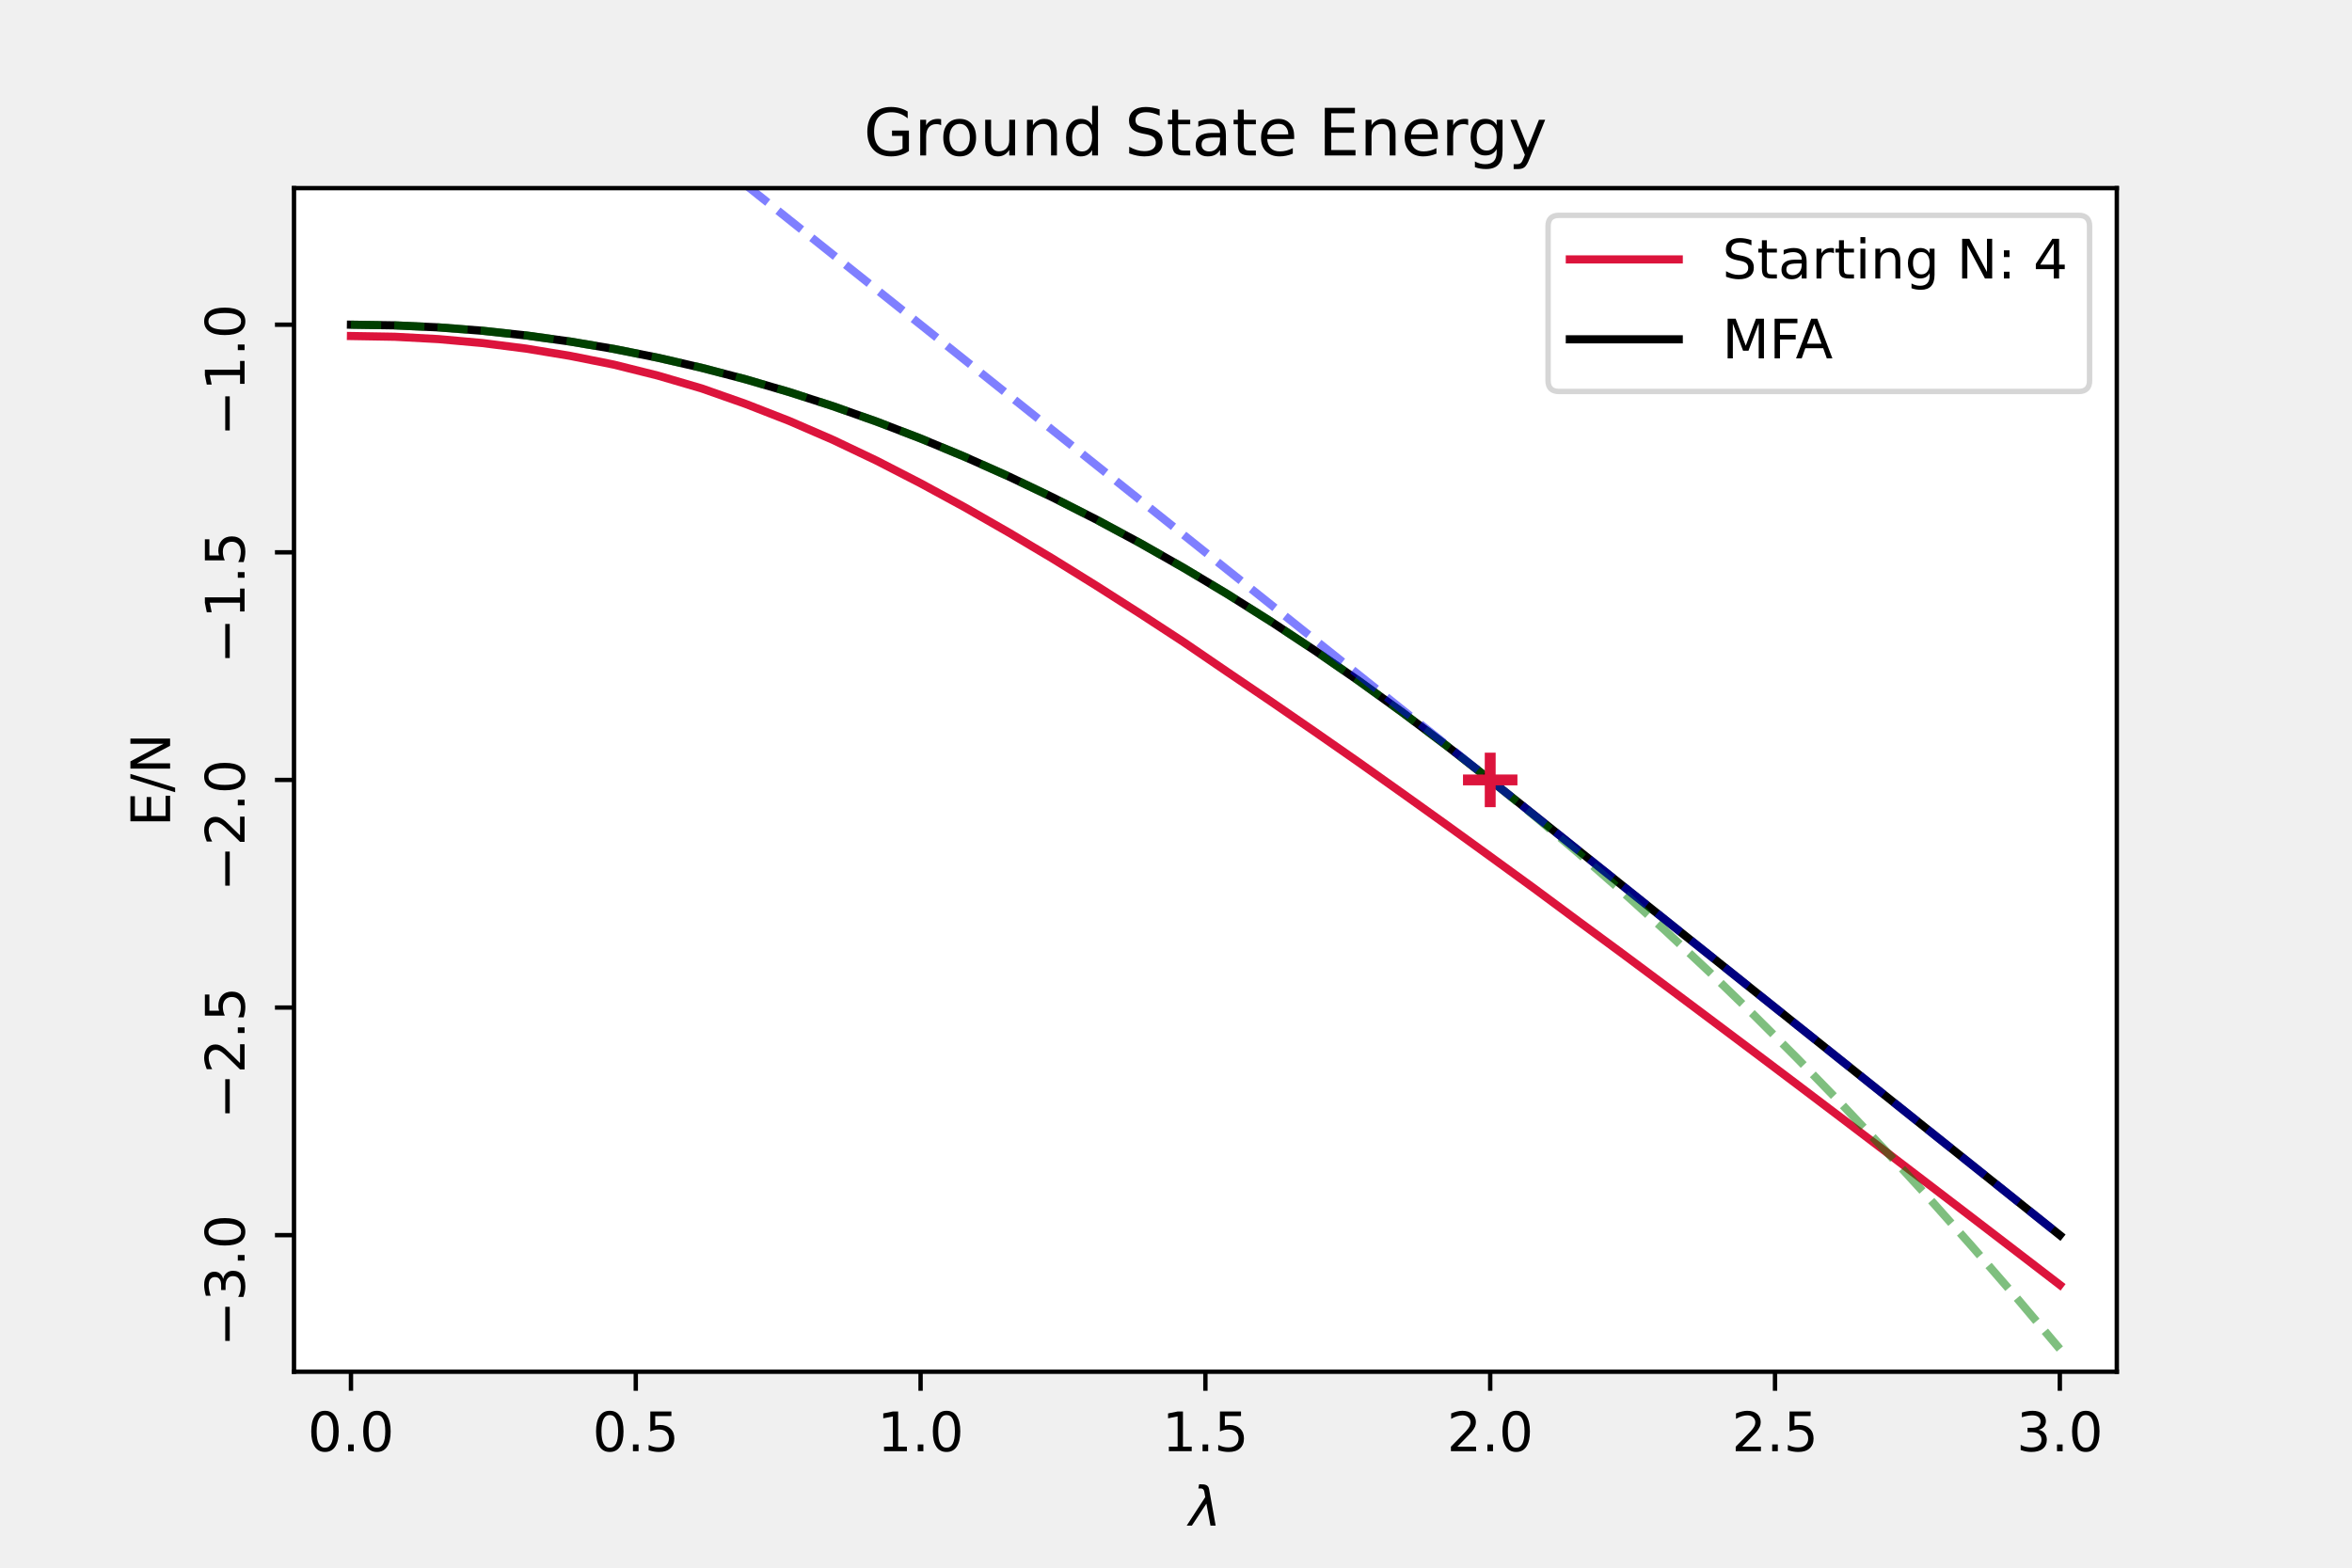
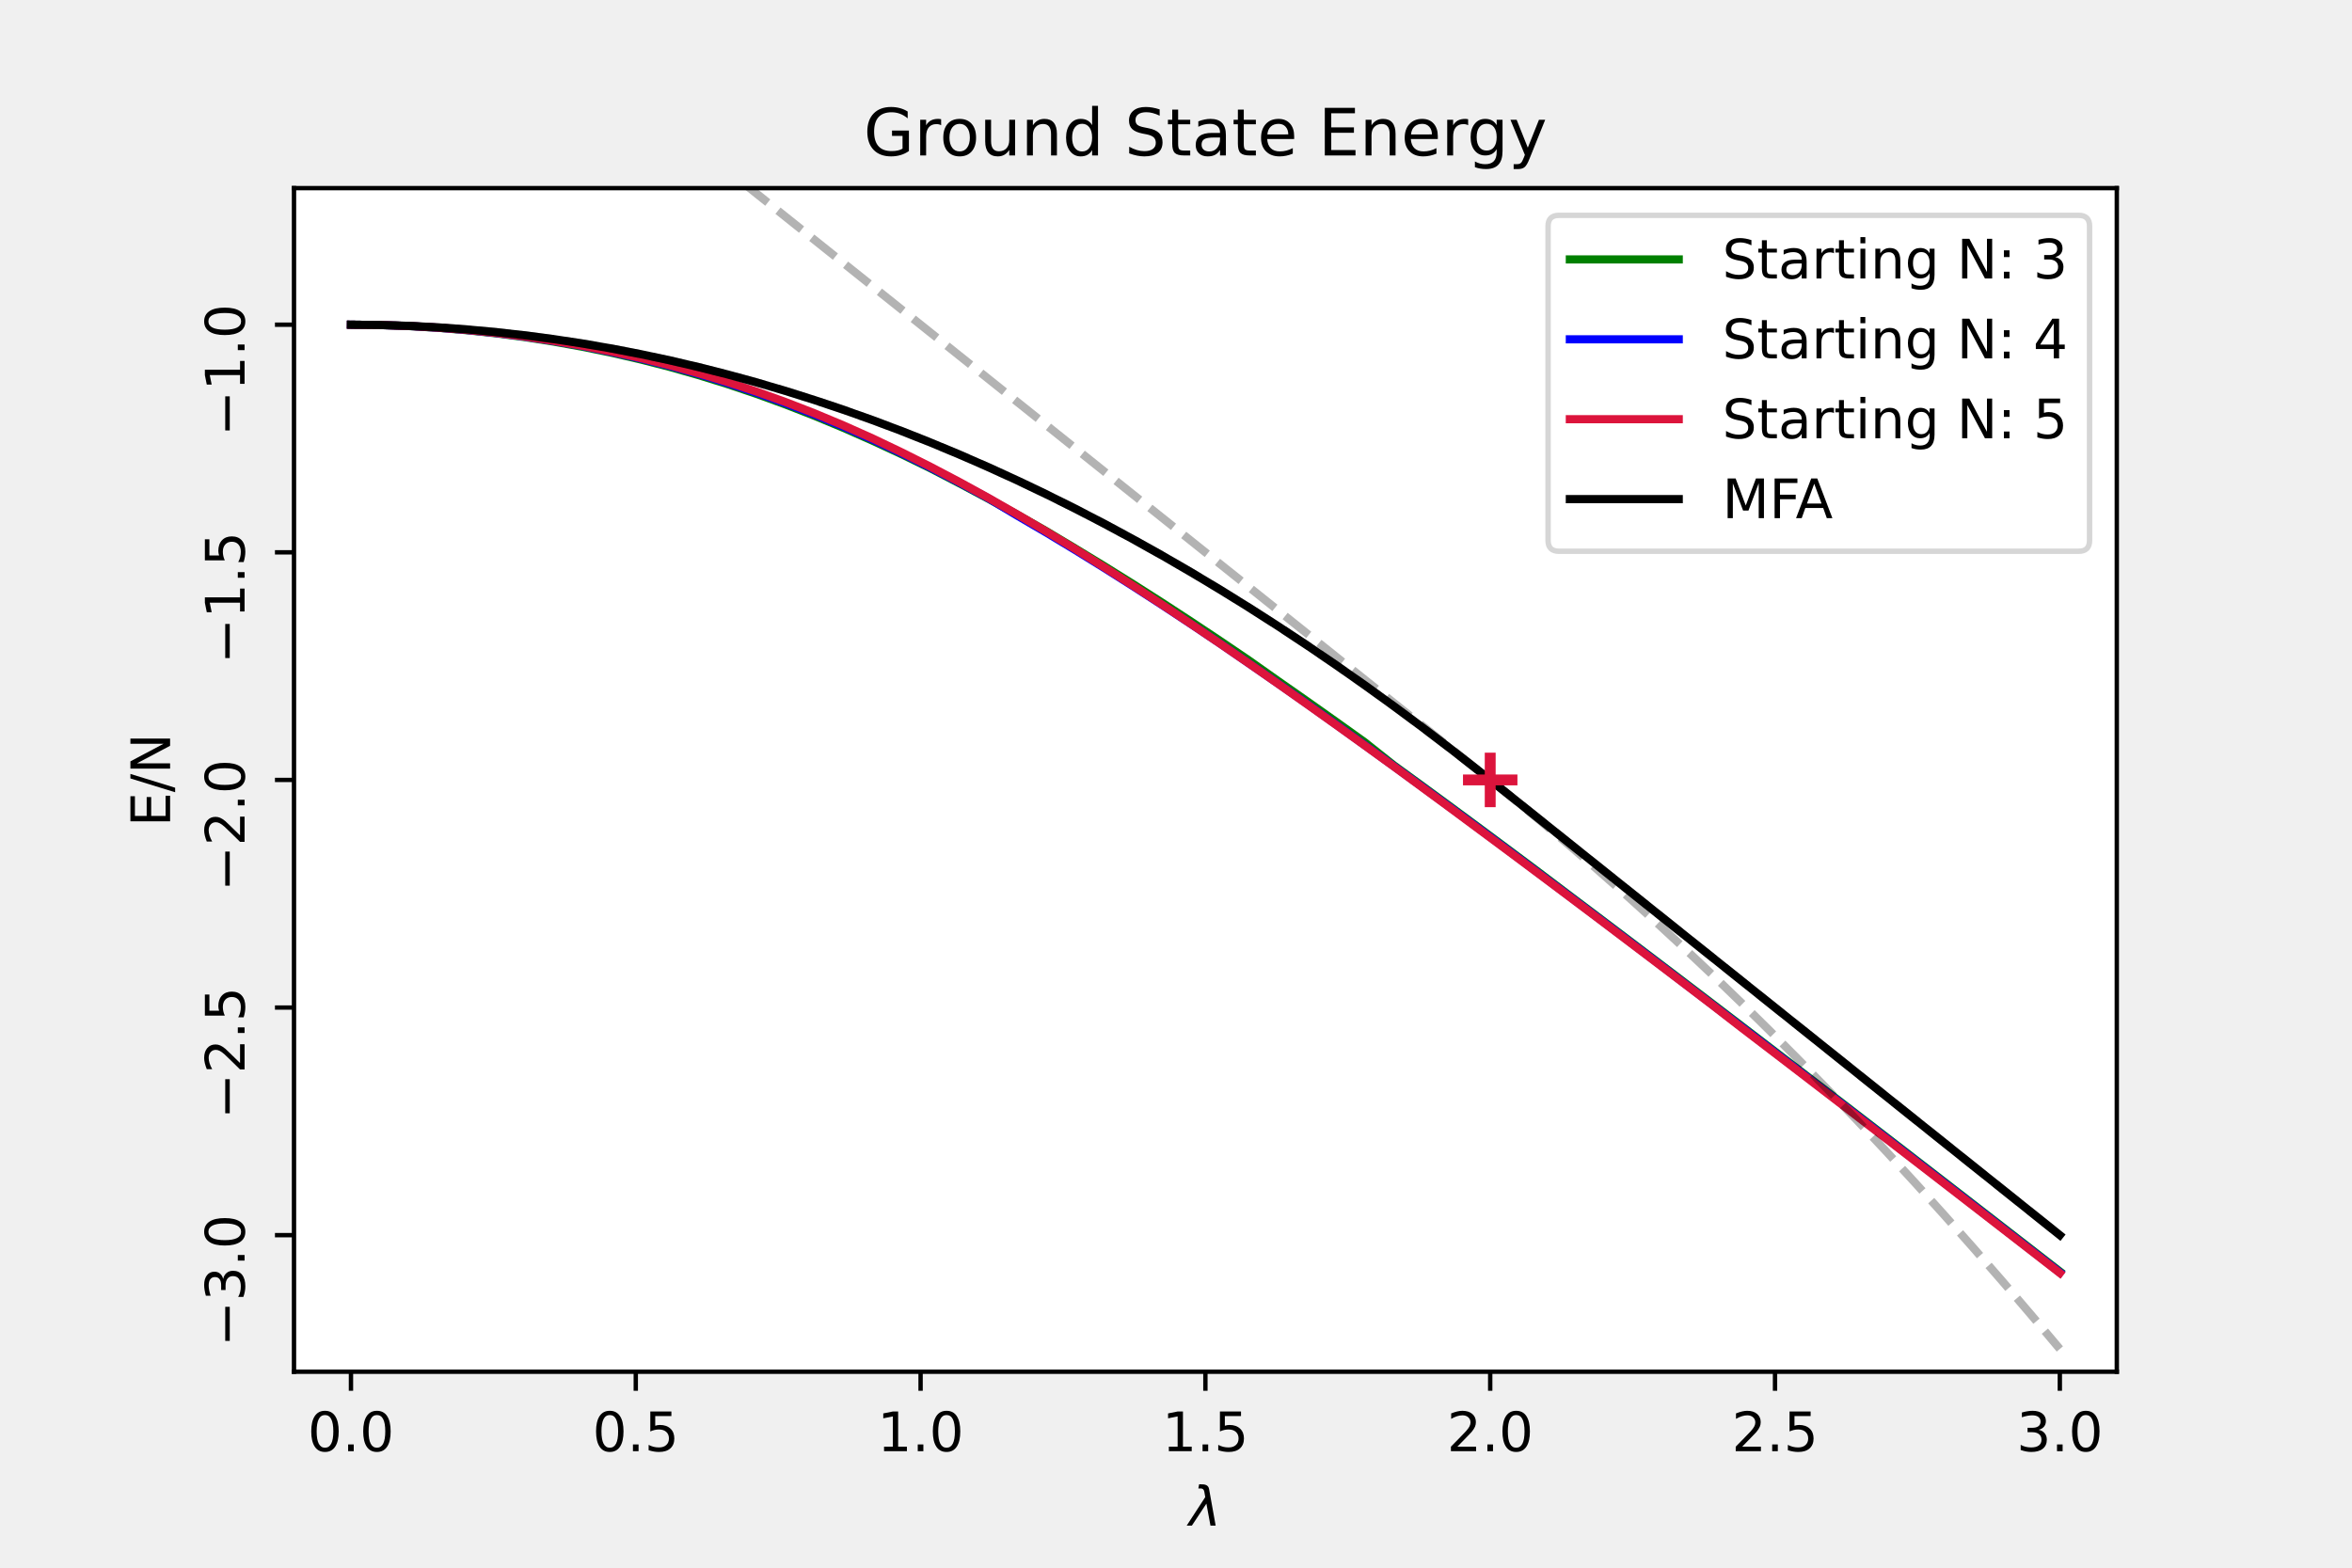
<svg xmlns="http://www.w3.org/2000/svg" xmlns:xlink="http://www.w3.org/1999/xlink" height="288pt" version="1.1" viewBox="0 0 432 288" width="432pt">
  <defs>
    <style type="text/css">*{stroke-linecap:butt;stroke-linejoin:round;}</style>
  </defs>
  <g id="figure_1">
    <g id="patch_1">
      <path d="M 0 288  L 432 288  L 432 0  L 0 0  z " style="fill:none;" />
    </g>
    <g id="axes_1">
      <g id="patch_2">
        <path d="M 54 252  L 388.8 252  L 388.8 34.56  L 54 34.56  z " style="fill:#ffffff;" />
      </g>
      <g id="matplotlib.axis_1">
        <g id="xtick_1">
          <g id="line2d_1">
            <defs>
-               <path d="M 0 0  L 0 3.5  " id="m3116ba4af6" style="stroke:#000000;stroke-width:0.8;" />
-             </defs>
-             <g>
-               <use style="stroke:#000000;stroke-width:0.8;" x="64.463" xlink:href="#m3116ba4af6" y="252" />
+               <path d="M 0 0  L 0 3.5  " id="ma7a08acd82" style="stroke:#000000;stroke-width:0.8;" />
+             </defs>
+             <g>
+               <use style="stroke:#000000;stroke-width:0.8;" x="64.463" xlink:href="#ma7a08acd82" y="252" />
            </g>
          </g>
          <g id="text_1">
            <g transform="translate(56.51094 266.5984)scale(0.1 -0.1)">
              <defs>
                <path d="M 31.781 66.406  Q 24.172 66.406 20.328 58.906  Q 16.5 51.422 16.5 36.375  Q 16.5 21.391 20.328 13.891  Q 24.172 6.391 31.781 6.391  Q 39.453 6.391 43.281 13.891  Q 47.125 21.391 47.125 36.375  Q 47.125 51.422 43.281 58.906  Q 39.453 66.406 31.781 66.406  z M 31.781 74.219  Q 44.047 74.219 50.516 64.516  Q 56.984 54.828 56.984 36.375  Q 56.984 17.969 50.516 8.266  Q 44.047 -1.422 31.781 -1.422  Q 19.531 -1.422 13.062 8.266  Q 6.594 17.969 6.594 36.375  Q 6.594 54.828 13.062 64.516  Q 19.531 74.219 31.781 74.219  z " id="DejaVuSans-48" />
                <path d="M 10.688 12.406  L 21 12.406  L 21 0  L 10.688 0  z " id="DejaVuSans-46" />
              </defs>
              <use xlink:href="#DejaVuSans-48" />
              <use x="63.623" xlink:href="#DejaVuSans-46" />
              <use x="95.41" xlink:href="#DejaVuSans-48" />
            </g>
          </g>
        </g>
        <g id="xtick_2">
          <g id="line2d_2">
            <g>
-               <use style="stroke:#000000;stroke-width:0.8;" x="116.775" xlink:href="#m3116ba4af6" y="252" />
+               <use style="stroke:#000000;stroke-width:0.8;" x="116.775" xlink:href="#ma7a08acd82" y="252" />
            </g>
          </g>
          <g id="text_2">
            <g transform="translate(108.8234 266.5984)scale(0.1 -0.1)">
              <defs>
                <path d="M 10.797 72.906  L 49.516 72.906  L 49.516 64.594  L 19.828 64.594  L 19.828 46.734  Q 21.969 47.469 24.109 47.828  Q 26.266 48.188 28.422 48.188  Q 40.625 48.188 47.75 41.5  Q 54.891 34.812 54.891 23.391  Q 54.891 11.625 47.562 5.094  Q 40.234 -1.422 26.906 -1.422  Q 22.312 -1.422 17.547 -0.641  Q 12.797 0.141 7.719 1.703  L 7.719 11.625  Q 12.109 9.234 16.797 8.062  Q 21.484 6.891 26.703 6.891  Q 35.156 6.891 40.078 11.328  Q 45.016 15.766 45.016 23.391  Q 45.016 31 40.078 35.438  Q 35.156 39.891 26.703 39.891  Q 22.75 39.891 18.812 39.016  Q 14.891 38.141 10.797 36.281  z " id="DejaVuSans-53" />
              </defs>
              <use xlink:href="#DejaVuSans-48" />
              <use x="63.623" xlink:href="#DejaVuSans-46" />
              <use x="95.41" xlink:href="#DejaVuSans-53" />
            </g>
          </g>
        </g>
        <g id="xtick_3">
          <g id="line2d_3">
            <g>
-               <use style="stroke:#000000;stroke-width:0.8;" x="169.088" xlink:href="#m3116ba4af6" y="252" />
+               <use style="stroke:#000000;stroke-width:0.8;" x="169.088" xlink:href="#ma7a08acd82" y="252" />
            </g>
          </g>
          <g id="text_3">
            <g transform="translate(161.1359 266.5984)scale(0.1 -0.1)">
              <defs>
                <path d="M 12.406 8.297  L 28.516 8.297  L 28.516 63.922  L 10.984 60.406  L 10.984 69.391  L 28.422 72.906  L 38.281 72.906  L 38.281 8.297  L 54.391 8.297  L 54.391 0  L 12.406 0  z " id="DejaVuSans-49" />
              </defs>
              <use xlink:href="#DejaVuSans-49" />
              <use x="63.623" xlink:href="#DejaVuSans-46" />
              <use x="95.41" xlink:href="#DejaVuSans-48" />
            </g>
          </g>
        </g>
        <g id="xtick_4">
          <g id="line2d_4">
            <g>
-               <use style="stroke:#000000;stroke-width:0.8;" x="221.4" xlink:href="#m3116ba4af6" y="252" />
+               <use style="stroke:#000000;stroke-width:0.8;" x="221.4" xlink:href="#ma7a08acd82" y="252" />
            </g>
          </g>
          <g id="text_4">
            <g transform="translate(213.4484 266.5984)scale(0.1 -0.1)">
              <use xlink:href="#DejaVuSans-49" />
              <use x="63.623" xlink:href="#DejaVuSans-46" />
              <use x="95.41" xlink:href="#DejaVuSans-53" />
            </g>
          </g>
        </g>
        <g id="xtick_5">
          <g id="line2d_5">
            <g>
-               <use style="stroke:#000000;stroke-width:0.8;" x="273.712" xlink:href="#m3116ba4af6" y="252" />
+               <use style="stroke:#000000;stroke-width:0.8;" x="273.712" xlink:href="#ma7a08acd82" y="252" />
            </g>
          </g>
          <g id="text_5">
            <g transform="translate(265.7609 266.5984)scale(0.1 -0.1)">
              <defs>
                <path d="M 19.188 8.297  L 53.609 8.297  L 53.609 0  L 7.328 0  L 7.328 8.297  Q 12.938 14.109 22.625 23.891  Q 32.328 33.688 34.812 36.531  Q 39.547 41.844 41.422 45.531  Q 43.312 49.219 43.312 52.781  Q 43.312 58.594 39.234 62.25  Q 35.156 65.922 28.609 65.922  Q 23.969 65.922 18.812 64.312  Q 13.672 62.703 7.812 59.422  L 7.812 69.391  Q 13.766 71.781 18.938 73  Q 24.125 74.219 28.422 74.219  Q 39.75 74.219 46.484 68.547  Q 53.219 62.891 53.219 53.422  Q 53.219 48.922 51.531 44.891  Q 49.859 40.875 45.406 35.406  Q 44.188 33.984 37.641 27.219  Q 31.109 20.453 19.188 8.297  z " id="DejaVuSans-50" />
              </defs>
              <use xlink:href="#DejaVuSans-50" />
              <use x="63.623" xlink:href="#DejaVuSans-46" />
              <use x="95.41" xlink:href="#DejaVuSans-48" />
            </g>
          </g>
        </g>
        <g id="xtick_6">
          <g id="line2d_6">
            <g>
-               <use style="stroke:#000000;stroke-width:0.8;" x="326.025" xlink:href="#m3116ba4af6" y="252" />
+               <use style="stroke:#000000;stroke-width:0.8;" x="326.025" xlink:href="#ma7a08acd82" y="252" />
            </g>
          </g>
          <g id="text_6">
            <g transform="translate(318.0734 266.5984)scale(0.1 -0.1)">
              <use xlink:href="#DejaVuSans-50" />
              <use x="63.623" xlink:href="#DejaVuSans-46" />
              <use x="95.41" xlink:href="#DejaVuSans-53" />
            </g>
          </g>
        </g>
        <g id="xtick_7">
          <g id="line2d_7">
            <g>
-               <use style="stroke:#000000;stroke-width:0.8;" x="378.337" xlink:href="#m3116ba4af6" y="252" />
+               <use style="stroke:#000000;stroke-width:0.8;" x="378.337" xlink:href="#ma7a08acd82" y="252" />
            </g>
          </g>
          <g id="text_7">
            <g transform="translate(370.3859 266.5984)scale(0.1 -0.1)">
              <defs>
                <path d="M 40.578 39.312  Q 47.656 37.797 51.625 33  Q 55.609 28.219 55.609 21.188  Q 55.609 10.406 48.188 4.484  Q 40.766 -1.422 27.094 -1.422  Q 22.516 -1.422 17.656 -0.516  Q 12.797 0.391 7.625 2.203  L 7.625 11.719  Q 11.719 9.328 16.594 8.109  Q 21.484 6.891 26.812 6.891  Q 36.078 6.891 40.938 10.547  Q 45.797 14.203 45.797 21.188  Q 45.797 27.641 41.281 31.266  Q 36.766 34.906 28.719 34.906  L 20.219 34.906  L 20.219 43.016  L 29.109 43.016  Q 36.375 43.016 40.234 45.922  Q 44.094 48.828 44.094 54.297  Q 44.094 59.906 40.109 62.906  Q 36.141 65.922 28.719 65.922  Q 24.656 65.922 20.016 65.031  Q 15.375 64.156 9.812 62.312  L 9.812 71.094  Q 15.438 72.656 20.344 73.438  Q 25.25 74.219 29.594 74.219  Q 40.828 74.219 47.359 69.109  Q 53.906 64.016 53.906 55.328  Q 53.906 49.266 50.438 45.094  Q 46.969 40.922 40.578 39.312  z " id="DejaVuSans-51" />
              </defs>
              <use xlink:href="#DejaVuSans-51" />
              <use x="63.623" xlink:href="#DejaVuSans-46" />
              <use x="95.41" xlink:href="#DejaVuSans-48" />
            </g>
          </g>
        </g>
        <g id="text_8">
          <g transform="translate(218.4 280.2766)scale(0.1 -0.1)">
            <defs>
              <path d="M 36.719 67.438  L 48.828 0  L 39.312 0  L 31.844 40.438  L 5.125 0  L -4.391 0  L 29.734 52.438  L 28.031 62.109  Q 26.953 68.266 21.734 68.266  L 17.047 68.266  L 18.5 75.984  L 24.219 75.875  Q 35.203 75.734 36.719 67.438  z " id="DejaVuSans-Oblique-955" />
            </defs>
            <use transform="translate(0 0.015625)" xlink:href="#DejaVuSans-Oblique-955" />
          </g>
        </g>
      </g>
      <g id="matplotlib.axis_2">
        <g id="ytick_1">
          <g id="line2d_8">
            <defs>
-               <path d="M 0 0  L -3.5 0  " id="mdd32feb868" style="stroke:#000000;stroke-width:0.8;" />
-             </defs>
-             <g>
-               <use style="stroke:#000000;stroke-width:0.8;" x="54" xlink:href="#mdd32feb868" y="226.911" />
+               <path d="M 0 0  L -3.5 0  " id="mc1b3c88952" style="stroke:#000000;stroke-width:0.8;" />
+             </defs>
+             <g>
+               <use style="stroke:#000000;stroke-width:0.8;" x="54" xlink:href="#mc1b3c88952" y="226.911" />
            </g>
          </g>
          <g id="text_9">
            <g transform="translate(44.92031 247.3944)rotate(-90)scale(0.1 -0.1)">
              <defs>
                <path d="M 10.594 35.5  L 73.188 35.5  L 73.188 27.203  L 10.594 27.203  z " id="DejaVuSans-8722" />
              </defs>
              <use xlink:href="#DejaVuSans-8722" />
              <use x="83.789" xlink:href="#DejaVuSans-51" />
              <use x="147.412" xlink:href="#DejaVuSans-46" />
              <use x="179.199" xlink:href="#DejaVuSans-48" />
            </g>
          </g>
        </g>
        <g id="ytick_2">
          <g id="line2d_9">
            <g>
-               <use style="stroke:#000000;stroke-width:0.8;" x="54" xlink:href="#mdd32feb868" y="185.095" />
+               <use style="stroke:#000000;stroke-width:0.8;" x="54" xlink:href="#mc1b3c88952" y="185.095" />
            </g>
          </g>
          <g id="text_10">
            <g transform="translate(44.92031 205.579)rotate(-90)scale(0.1 -0.1)">
              <use xlink:href="#DejaVuSans-8722" />
              <use x="83.789" xlink:href="#DejaVuSans-50" />
              <use x="147.412" xlink:href="#DejaVuSans-46" />
              <use x="179.199" xlink:href="#DejaVuSans-53" />
            </g>
          </g>
        </g>
        <g id="ytick_3">
          <g id="line2d_10">
            <g>
-               <use style="stroke:#000000;stroke-width:0.8;" x="54" xlink:href="#mdd32feb868" y="143.28" />
+               <use style="stroke:#000000;stroke-width:0.8;" x="54" xlink:href="#mc1b3c88952" y="143.28" />
            </g>
          </g>
          <g id="text_11">
            <g transform="translate(44.92031 163.7636)rotate(-90)scale(0.1 -0.1)">
              <use xlink:href="#DejaVuSans-8722" />
              <use x="83.789" xlink:href="#DejaVuSans-50" />
              <use x="147.412" xlink:href="#DejaVuSans-46" />
              <use x="179.199" xlink:href="#DejaVuSans-48" />
            </g>
          </g>
        </g>
        <g id="ytick_4">
          <g id="line2d_11">
            <g>
-               <use style="stroke:#000000;stroke-width:0.8;" x="54" xlink:href="#mdd32feb868" y="101.465" />
+               <use style="stroke:#000000;stroke-width:0.8;" x="54" xlink:href="#mc1b3c88952" y="101.465" />
            </g>
          </g>
          <g id="text_12">
            <g transform="translate(44.92031 121.9482)rotate(-90)scale(0.1 -0.1)">
              <use xlink:href="#DejaVuSans-8722" />
              <use x="83.789" xlink:href="#DejaVuSans-49" />
              <use x="147.412" xlink:href="#DejaVuSans-46" />
              <use x="179.199" xlink:href="#DejaVuSans-53" />
            </g>
          </g>
        </g>
        <g id="ytick_5">
          <g id="line2d_12">
            <g>
-               <use style="stroke:#000000;stroke-width:0.8;" x="54" xlink:href="#mdd32feb868" y="59.649" />
+               <use style="stroke:#000000;stroke-width:0.8;" x="54" xlink:href="#mc1b3c88952" y="59.649" />
            </g>
          </g>
          <g id="text_13">
            <g transform="translate(44.92031 80.13282)rotate(-90)scale(0.1 -0.1)">
              <use xlink:href="#DejaVuSans-8722" />
              <use x="83.789" xlink:href="#DejaVuSans-49" />
              <use x="147.412" xlink:href="#DejaVuSans-46" />
              <use x="179.199" xlink:href="#DejaVuSans-48" />
            </g>
          </g>
        </g>
        <g id="text_14">
          <g transform="translate(31.24219 151.8644)rotate(-90)scale(0.1 -0.1)">
            <defs>
              <path d="M 9.812 72.906  L 55.906 72.906  L 55.906 64.594  L 19.672 64.594  L 19.672 43.016  L 54.391 43.016  L 54.391 34.719  L 19.672 34.719  L 19.672 8.297  L 56.781 8.297  L 56.781 0  L 9.812 0  z " id="DejaVuSans-69" />
              <path d="M 25.391 72.906  L 33.688 72.906  L 8.297 -9.281  L 0 -9.281  z " id="DejaVuSans-47" />
              <path d="M 9.812 72.906  L 23.094 72.906  L 55.422 11.922  L 55.422 72.906  L 64.984 72.906  L 64.984 0  L 51.703 0  L 19.391 60.984  L 19.391 0  L 9.812 0  z " id="DejaVuSans-78" />
            </defs>
            <use xlink:href="#DejaVuSans-69" />
            <use x="63.184" xlink:href="#DejaVuSans-47" />
            <use x="96.875" xlink:href="#DejaVuSans-78" />
          </g>
        </g>
      </g>
      <g id="line2d_13">
-         <path clip-path="url(#pc1ae53ce52)" d="M 64.463 61.73  L 72.511 61.866  L 80.559 62.3  L 88.607 63.02  L 96.655 64.047  L 104.703 65.376  L 112.751 66.985  L 120.799 68.993  L 128.847 71.348  L 136.895 74.181  L 144.943 77.322  L 152.991 80.81  L 161.039 84.645  L 169.088 88.787  L 177.136 93.162  L 185.184 97.771  L 193.232 102.56  L 201.28 107.55  L 209.328 112.685  L 217.376 117.942  L 225.424 123.438  L 233.472 128.896  L 241.52 134.439  L 249.568 140.046  L 257.616 145.761  L 265.664 151.518  L 273.712 157.342  L 281.761 163.195  L 289.809 169.164  L 297.857 175.086  L 305.905 181.081  L 313.953 187.102  L 322.001 193.141  L 330.049 199.202  L 338.097 205.29  L 346.145 211.405  L 354.193 217.542  L 362.241 223.694  L 370.289 229.861  L 378.337 236.041  " style="fill:none;stroke:#dc143c;stroke-linecap:square;stroke-width:1.5;" />
+         <path clip-path="url(#p88d0e745d1)" d="M 64.463 59.649  L 69.782 59.712  L 75.102 59.902  L 80.422 60.217  L 85.742 60.66  L 91.062 61.23  L 96.382 61.928  L 101.702 62.756  L 107.022 63.714  L 112.342 64.807  L 117.662 66.035  L 122.982 67.402  L 128.301 68.912  L 133.621 70.565  L 138.941 72.362  L 144.261 74.301  L 149.581 76.38  L 154.901 78.595  L 160.221 80.942  L 165.541 83.414  L 170.861 86.008  L 176.181 88.77  L 181.501 91.6  L 186.821 94.534  L 192.14 97.56  L 197.46 100.743  L 202.78 103.977  L 208.1 107.295  L 213.42 110.692  L 218.74 114.165  L 224.06 117.705  L 229.38 121.311  L 234.7 125.067  L 240.02 128.784  L 245.34 132.548  L 250.66 136.352  L 255.979 140.573  L 261.299 144.445  L 266.619 148.349  L 271.939 152.279  L 277.259 156.234  L 282.579 160.207  L 287.899 164.234  L 293.219 168.238  L 298.539 172.256  L 303.859 176.287  L 309.179 180.328  L 314.499 184.381  L 319.818 188.442  L 325.138 192.513  L 330.458 196.591  L 335.778 200.677  L 341.098 204.771  L 346.418 208.871  L 351.738 212.977  L 357.058 217.088  L 362.378 221.206  L 367.698 225.328  L 373.018 229.455  L 378.337 233.587  " style="fill:none;stroke:#008000;stroke-linecap:square;stroke-width:1.5;" />
      </g>
      <g id="line2d_14">
-         <path clip-path="url(#pc1ae53ce52)" d="M 64.463 59.649  L 72.511 59.773  L 80.559 60.144  L 88.607 60.763  L 96.655 61.629  L 104.703 62.742  L 112.751 64.103  L 120.799 65.711  L 128.847 67.567  L 136.895 69.67  L 144.943 72.021  L 152.991 74.619  L 161.039 77.464  L 169.088 80.557  L 177.136 83.897  L 185.184 87.485  L 193.232 91.32  L 201.28 95.403  L 209.328 99.733  L 217.376 104.31  L 225.424 109.135  L 233.472 114.207  L 241.52 119.527  L 249.568 125.094  L 257.616 130.909  L 265.664 136.971  L 273.712 143.28  L 281.761 149.713  L 289.809 156.146  L 297.857 162.579  L 305.905 169.013  L 313.953 175.446  L 322.001 181.879  L 330.049 188.312  L 338.097 194.745  L 346.145 201.178  L 354.193 207.611  L 362.241 214.044  L 370.289 220.478  L 378.337 226.911  " style="fill:none;stroke:#000000;stroke-linecap:square;stroke-width:1.5;" />
+         <path clip-path="url(#p88d0e745d1)" d="M 64.463 59.649  L 69.782 59.71  L 75.102 59.893  L 80.422 60.197  L 85.742 60.624  L 91.062 61.174  L 96.382 61.847  L 101.702 62.645  L 107.022 63.57  L 112.342 64.671  L 117.662 65.875  L 122.982 67.218  L 128.301 68.703  L 133.621 70.364  L 138.941 72.145  L 144.261 74.073  L 149.581 76.147  L 154.901 78.368  L 160.221 80.733  L 165.541 83.239  L 170.861 85.878  L 176.181 88.64  L 181.501 91.519  L 186.821 94.715  L 192.14 97.818  L 197.46 101.027  L 202.78 104.318  L 208.1 107.686  L 213.42 111.126  L 218.74 114.632  L 224.06 118.197  L 229.38 121.86  L 234.7 125.539  L 240.02 129.264  L 245.34 133.049  L 250.66 136.88  L 255.979 140.736  L 261.299 144.61  L 266.619 148.511  L 271.939 152.439  L 277.259 156.394  L 282.579 160.389  L 287.899 164.381  L 293.219 168.384  L 298.539 172.401  L 303.859 176.431  L 309.179 180.498  L 314.499 184.55  L 319.818 188.61  L 325.138 192.678  L 330.458 196.759  L 335.778 200.843  L 341.098 204.937  L 346.418 209.035  L 351.738 213.139  L 357.058 217.249  L 362.378 221.364  L 367.698 225.497  L 373.018 229.622  L 378.337 233.752  " style="fill:none;stroke:#0000ff;stroke-linecap:square;stroke-width:1.5;" />
      </g>
      <g id="line2d_15">
-         <path clip-path="url(#pc1ae53ce52)" d="M 64.463 59.649  L 72.511 59.773  L 80.559 60.144  L 88.607 60.763  L 96.655 61.629  L 104.703 62.742  L 112.751 64.103  L 120.799 65.711  L 128.847 67.567  L 136.895 69.67  L 144.943 72.021  L 152.991 74.619  L 161.039 77.464  L 169.088 80.557  L 177.136 83.897  L 185.184 87.485  L 193.232 91.32  L 201.28 95.403  L 209.328 99.733  L 217.376 104.31  L 225.424 109.135  L 233.472 114.207  L 241.52 119.527  L 249.568 125.094  L 257.616 130.909  L 265.664 136.971  L 273.712 143.28  L 281.761 149.837  L 289.809 156.641  L 297.857 163.693  L 305.905 170.992  L 313.953 178.539  L 322.001 186.333  L 330.049 194.374  L 338.097 202.663  L 346.145 211.199  L 354.193 219.983  L 362.241 229.014  L 370.289 238.292  L 378.337 247.818  " style="fill:none;stroke:#008000;stroke-dasharray:5.55,2.4;stroke-dashoffset:0;stroke-opacity:0.5;stroke-width:1.5;" />
+         <path clip-path="url(#p88d0e745d1)" d="M 64.463 59.649  L 69.782 59.709  L 75.102 59.889  L 80.422 60.189  L 85.742 60.61  L 91.062 61.154  L 96.382 61.823  L 101.702 62.617  L 107.022 63.539  L 112.342 64.593  L 117.662 65.78  L 122.982 67.104  L 128.301 68.57  L 133.621 70.181  L 138.941 71.941  L 144.261 73.855  L 149.581 75.924  L 154.901 78.148  L 160.221 80.524  L 165.541 83.065  L 170.861 85.731  L 176.181 88.529  L 181.501 91.45  L 186.821 94.491  L 192.14 97.624  L 197.46 100.855  L 202.78 104.2  L 208.1 107.598  L 213.42 111.072  L 218.74 114.624  L 224.06 118.222  L 229.38 121.876  L 234.7 125.583  L 240.02 129.334  L 245.34 133.126  L 250.66 136.948  L 255.979 140.798  L 261.299 144.702  L 266.619 148.616  L 271.939 152.564  L 277.259 156.514  L 282.579 160.489  L 287.899 164.48  L 293.219 168.482  L 298.539 172.507  L 303.859 176.537  L 309.179 180.576  L 314.499 184.631  L 319.818 188.752  L 325.138 192.819  L 330.458 196.894  L 335.778 200.979  L 341.098 205.071  L 346.418 209.168  L 351.738 213.271  L 357.058 217.379  L 362.378 221.496  L 367.698 225.617  L 373.018 229.74  L 378.337 233.869  " style="fill:none;stroke:#dc143c;stroke-linecap:square;stroke-width:1.5;" />
      </g>
      <g id="line2d_16">
-         <path clip-path="url(#pc1ae53ce52)" d="M 93.213 -1  L 96.655 1.751  L 104.703 8.184  L 112.751 14.617  L 120.799 21.05  L 128.847 27.484  L 136.895 33.917  L 144.943 40.35  L 152.991 46.783  L 161.039 53.216  L 169.088 59.649  L 177.136 66.082  L 185.184 72.516  L 193.232 78.949  L 201.28 85.382  L 209.328 91.815  L 217.376 98.248  L 225.424 104.681  L 233.472 111.114  L 241.52 117.547  L 249.568 123.981  L 257.616 130.414  L 265.664 136.847  L 273.712 143.28  L 281.761 149.713  L 289.809 156.146  L 297.857 162.579  L 305.905 169.013  L 313.953 175.446  L 322.001 181.879  L 330.049 188.312  L 338.097 194.745  L 346.145 201.178  L 354.193 207.611  L 362.241 214.044  L 370.289 220.478  L 378.337 226.911  " style="fill:none;stroke:#0000ff;stroke-dasharray:5.55,2.4;stroke-dashoffset:0;stroke-opacity:0.5;stroke-width:1.5;" />
+         <path clip-path="url(#p88d0e745d1)" d="M 64.463 59.649  L 69.782 59.703  L 75.102 59.865  L 80.422 60.136  L 85.742 60.514  L 91.062 61.001  L 96.382 61.595  L 101.702 62.298  L 107.022 63.109  L 112.342 64.028  L 117.662 65.055  L 122.982 66.19  L 128.301 67.433  L 133.621 68.785  L 138.941 70.244  L 144.261 71.812  L 149.581 73.488  L 154.901 75.271  L 160.221 77.163  L 165.541 79.163  L 170.861 81.272  L 176.181 83.488  L 181.501 85.812  L 186.821 88.245  L 192.14 90.786  L 197.46 93.434  L 202.78 96.191  L 208.1 99.056  L 213.42 102.029  L 218.74 105.11  L 224.06 108.3  L 229.38 111.597  L 234.7 115.003  L 240.02 118.516  L 245.34 122.138  L 250.66 125.868  L 255.979 129.706  L 261.299 133.652  L 266.619 137.706  L 271.939 141.869  L 277.259 146.115  L 282.579 150.367  L 287.899 154.62  L 293.219 158.872  L 298.539 163.125  L 303.859 167.377  L 309.179 171.629  L 314.499 175.882  L 319.818 180.134  L 325.138 184.387  L 330.458 188.639  L 335.778 192.891  L 341.098 197.144  L 346.418 201.396  L 351.738 205.649  L 357.058 209.901  L 362.378 214.154  L 367.698 218.406  L 373.018 222.658  L 378.337 226.911  " style="fill:none;stroke:#000000;stroke-linecap:square;stroke-width:1.5;" />
      </g>
      <g id="line2d_17">
-         <path clip-path="url(#pc1ae53ce52)" d="M 273.712 143.28  " style="fill:none;stroke:#dc143c;stroke-linecap:square;stroke-width:1.5;" />
+         <path clip-path="url(#p88d0e745d1)" d="M 64.463 59.649  L 69.782 59.703  L 75.102 59.865  L 80.422 60.136  L 85.742 60.514  L 91.062 61.001  L 96.382 61.595  L 101.702 62.298  L 107.022 63.109  L 112.342 64.028  L 117.662 65.055  L 122.982 66.19  L 128.301 67.433  L 133.621 68.785  L 138.941 70.244  L 144.261 71.812  L 149.581 73.488  L 154.901 75.271  L 160.221 77.163  L 165.541 79.163  L 170.861 81.272  L 176.181 83.488  L 181.501 85.812  L 186.821 88.245  L 192.14 90.786  L 197.46 93.434  L 202.78 96.191  L 208.1 99.056  L 213.42 102.029  L 218.74 105.11  L 224.06 108.3  L 229.38 111.597  L 234.7 115.003  L 240.02 118.516  L 245.34 122.138  L 250.66 125.868  L 255.979 129.706  L 261.299 133.652  L 266.619 137.706  L 271.939 141.869  L 277.259 146.139  L 282.579 150.518  L 287.899 155.004  L 293.219 159.599  L 298.539 164.302  L 303.859 169.113  L 309.179 174.032  L 314.499 179.059  L 319.818 184.194  L 325.138 189.438  L 330.458 194.789  L 335.778 200.249  L 341.098 205.817  L 346.418 211.493  L 351.738 217.277  L 357.058 223.169  L 362.378 229.169  L 367.698 235.277  L 373.018 241.494  L 378.337 247.818  " style="fill:none;stroke:#000000;stroke-dasharray:5.55,2.4;stroke-dashoffset:0;stroke-opacity:0.3;stroke-width:1.5;" />
+       </g>
+       <g id="line2d_18">
+         <path clip-path="url(#p88d0e745d1)" d="M 93.213 -1  L 96.382 1.533  L 101.702 5.785  L 107.022 10.038  L 112.342 14.29  L 117.662 18.543  L 122.982 22.795  L 128.301 27.047  L 133.621 31.3  L 138.941 35.552  L 144.261 39.805  L 149.581 44.057  L 154.901 48.309  L 160.221 52.562  L 165.541 56.814  L 170.861 61.067  L 176.181 65.319  L 181.501 69.572  L 186.821 73.824  L 192.14 78.076  L 197.46 82.329  L 202.78 86.581  L 208.1 90.834  L 213.42 95.086  L 218.74 99.338  L 224.06 103.591  L 229.38 107.843  L 234.7 112.096  L 240.02 116.348  L 245.34 120.6  L 250.66 124.853  L 255.979 129.105  L 261.299 133.358  L 266.619 137.61  L 271.939 141.863  L 277.259 146.115  L 282.579 150.367  L 287.899 154.62  L 293.219 158.872  L 298.539 163.125  L 303.859 167.377  L 309.179 171.629  L 314.499 175.882  L 319.818 180.134  L 325.138 184.387  L 330.458 188.639  L 335.778 192.891  L 341.098 197.144  L 346.418 201.396  L 351.738 205.649  L 357.058 209.901  L 362.378 214.154  L 367.698 218.406  L 373.018 222.658  L 378.337 226.911  " style="fill:none;stroke:#000000;stroke-dasharray:5.55,2.4;stroke-dashoffset:0;stroke-opacity:0.3;stroke-width:1.5;" />
+       </g>
+       <g id="line2d_19">
+         <path clip-path="url(#p88d0e745d1)" d="M 273.712 143.28  " style="fill:none;stroke:#dc143c;stroke-linecap:square;stroke-width:1.5;" />
        <defs>
-           <path d="M -5 0  L 5 0  M 0 5  L 0 -5  " id="mdef2a839a3" style="stroke:#dc143c;stroke-width:2;" />
+           <path d="M -5 0  L 5 0  M 0 5  L 0 -5  " id="m1c8c479650" style="stroke:#dc143c;stroke-width:2;" />
        </defs>
-         <g clip-path="url(#pc1ae53ce52)">
-           <use style="fill:#dc143c;stroke:#dc143c;stroke-width:2;" x="273.712" xlink:href="#mdef2a839a3" y="143.28" />
+         <g clip-path="url(#p88d0e745d1)">
+           <use style="fill:#dc143c;stroke:#dc143c;stroke-width:2;" x="273.712" xlink:href="#m1c8c479650" y="143.28" />
        </g>
      </g>
      <g id="patch_3">
        <path d="M 54 252  L 54 34.56  " style="fill:none;stroke:#000000;stroke-linecap:square;stroke-linejoin:miter;stroke-width:0.8;" />
      </g>
      <g id="patch_4">
        <path d="M 388.8 252  L 388.8 34.56  " style="fill:none;stroke:#000000;stroke-linecap:square;stroke-linejoin:miter;stroke-width:0.8;" />
      </g>
      <g id="patch_5">
        <path d="M 54 252  L 388.8 252  " style="fill:none;stroke:#000000;stroke-linecap:square;stroke-linejoin:miter;stroke-width:0.8;" />
      </g>
      <g id="patch_6">
        <path d="M 54 34.56  L 388.8 34.56  " style="fill:none;stroke:#000000;stroke-linecap:square;stroke-linejoin:miter;stroke-width:0.8;" />
      </g>
      <g id="text_15">
        <g transform="translate(158.6306 28.56)scale(0.12 -0.12)">
          <defs>
            <path d="M 59.516 10.406  L 59.516 29.984  L 43.406 29.984  L 43.406 38.094  L 69.281 38.094  L 69.281 6.781  Q 63.578 2.734 56.688 0.656  Q 49.812 -1.422 42 -1.422  Q 24.906 -1.422 15.25 8.562  Q 5.609 18.562 5.609 36.375  Q 5.609 54.25 15.25 64.234  Q 24.906 74.219 42 74.219  Q 49.125 74.219 55.547 72.453  Q 61.969 70.703 67.391 67.281  L 67.391 56.781  Q 61.922 61.422 55.766 63.766  Q 49.609 66.109 42.828 66.109  Q 29.438 66.109 22.719 58.641  Q 16.016 51.172 16.016 36.375  Q 16.016 21.625 22.719 14.156  Q 29.438 6.688 42.828 6.688  Q 48.047 6.688 52.141 7.594  Q 56.25 8.5 59.516 10.406  z " id="DejaVuSans-71" />
            <path d="M 41.109 46.297  Q 39.594 47.172 37.812 47.578  Q 36.031 48 33.891 48  Q 26.266 48 22.188 43.047  Q 18.109 38.094 18.109 28.812  L 18.109 0  L 9.078 0  L 9.078 54.688  L 18.109 54.688  L 18.109 46.188  Q 20.953 51.172 25.484 53.578  Q 30.031 56 36.531 56  Q 37.453 56 38.578 55.875  Q 39.703 55.766 41.062 55.516  z " id="DejaVuSans-114" />
            <path d="M 30.609 48.391  Q 23.391 48.391 19.188 42.75  Q 14.984 37.109 14.984 27.297  Q 14.984 17.484 19.156 11.844  Q 23.344 6.203 30.609 6.203  Q 37.797 6.203 41.984 11.859  Q 46.188 17.531 46.188 27.297  Q 46.188 37.016 41.984 42.703  Q 37.797 48.391 30.609 48.391  z M 30.609 56  Q 42.328 56 49.016 48.375  Q 55.719 40.766 55.719 27.297  Q 55.719 13.875 49.016 6.219  Q 42.328 -1.422 30.609 -1.422  Q 18.844 -1.422 12.172 6.219  Q 5.516 13.875 5.516 27.297  Q 5.516 40.766 12.172 48.375  Q 18.844 56 30.609 56  z " id="DejaVuSans-111" />
            <path d="M 8.5 21.578  L 8.5 54.688  L 17.484 54.688  L 17.484 21.922  Q 17.484 14.156 20.5 10.266  Q 23.531 6.391 29.594 6.391  Q 36.859 6.391 41.078 11.031  Q 45.312 15.672 45.312 23.688  L 45.312 54.688  L 54.297 54.688  L 54.297 0  L 45.312 0  L 45.312 8.406  Q 42.047 3.422 37.719 1  Q 33.406 -1.422 27.688 -1.422  Q 18.266 -1.422 13.375 4.438  Q 8.5 10.297 8.5 21.578  z M 31.109 56  z " id="DejaVuSans-117" />
            <path d="M 54.891 33.016  L 54.891 0  L 45.906 0  L 45.906 32.719  Q 45.906 40.484 42.875 44.328  Q 39.844 48.188 33.797 48.188  Q 26.516 48.188 22.312 43.547  Q 18.109 38.922 18.109 30.906  L 18.109 0  L 9.078 0  L 9.078 54.688  L 18.109 54.688  L 18.109 46.188  Q 21.344 51.125 25.703 53.562  Q 30.078 56 35.797 56  Q 45.219 56 50.047 50.172  Q 54.891 44.344 54.891 33.016  z " id="DejaVuSans-110" />
            <path d="M 45.406 46.391  L 45.406 75.984  L 54.391 75.984  L 54.391 0  L 45.406 0  L 45.406 8.203  Q 42.578 3.328 38.25 0.953  Q 33.938 -1.422 27.875 -1.422  Q 17.969 -1.422 11.734 6.484  Q 5.516 14.406 5.516 27.297  Q 5.516 40.188 11.734 48.094  Q 17.969 56 27.875 56  Q 33.938 56 38.25 53.625  Q 42.578 51.266 45.406 46.391  z M 14.797 27.297  Q 14.797 17.391 18.875 11.75  Q 22.953 6.109 30.078 6.109  Q 37.203 6.109 41.297 11.75  Q 45.406 17.391 45.406 27.297  Q 45.406 37.203 41.297 42.844  Q 37.203 48.484 30.078 48.484  Q 22.953 48.484 18.875 42.844  Q 14.797 37.203 14.797 27.297  z " id="DejaVuSans-100" />
            <path id="DejaVuSans-32" />
            <path d="M 53.516 70.516  L 53.516 60.891  Q 47.906 63.578 42.922 64.891  Q 37.938 66.219 33.297 66.219  Q 25.25 66.219 20.875 63.094  Q 16.5 59.969 16.5 54.203  Q 16.5 49.359 19.406 46.891  Q 22.312 44.438 30.422 42.922  L 36.375 41.703  Q 47.406 39.594 52.656 34.297  Q 57.906 29 57.906 20.125  Q 57.906 9.516 50.797 4.047  Q 43.703 -1.422 29.984 -1.422  Q 24.812 -1.422 18.969 -0.25  Q 13.141 0.922 6.891 3.219  L 6.891 13.375  Q 12.891 10.016 18.656 8.297  Q 24.422 6.594 29.984 6.594  Q 38.422 6.594 43.016 9.906  Q 47.609 13.234 47.609 19.391  Q 47.609 24.75 44.312 27.781  Q 41.016 30.812 33.5 32.328  L 27.484 33.5  Q 16.453 35.688 11.516 40.375  Q 6.594 45.062 6.594 53.422  Q 6.594 63.094 13.406 68.656  Q 20.219 74.219 32.172 74.219  Q 37.312 74.219 42.625 73.281  Q 47.953 72.359 53.516 70.516  z " id="DejaVuSans-83" />
            <path d="M 18.312 70.219  L 18.312 54.688  L 36.812 54.688  L 36.812 47.703  L 18.312 47.703  L 18.312 18.016  Q 18.312 11.328 20.141 9.422  Q 21.969 7.516 27.594 7.516  L 36.812 7.516  L 36.812 0  L 27.594 0  Q 17.188 0 13.234 3.875  Q 9.281 7.766 9.281 18.016  L 9.281 47.703  L 2.688 47.703  L 2.688 54.688  L 9.281 54.688  L 9.281 70.219  z " id="DejaVuSans-116" />
            <path d="M 34.281 27.484  Q 23.391 27.484 19.188 25  Q 14.984 22.516 14.984 16.5  Q 14.984 11.719 18.141 8.906  Q 21.297 6.109 26.703 6.109  Q 34.188 6.109 38.703 11.406  Q 43.219 16.703 43.219 25.484  L 43.219 27.484  z M 52.203 31.203  L 52.203 0  L 43.219 0  L 43.219 8.297  Q 40.141 3.328 35.547 0.953  Q 30.953 -1.422 24.312 -1.422  Q 15.922 -1.422 10.953 3.297  Q 6 8.016 6 15.922  Q 6 25.141 12.172 29.828  Q 18.359 34.516 30.609 34.516  L 43.219 34.516  L 43.219 35.406  Q 43.219 41.609 39.141 45  Q 35.062 48.391 27.688 48.391  Q 23 48.391 18.547 47.266  Q 14.109 46.141 10.016 43.891  L 10.016 52.203  Q 14.938 54.109 19.578 55.047  Q 24.219 56 28.609 56  Q 40.484 56 46.344 49.844  Q 52.203 43.703 52.203 31.203  z " id="DejaVuSans-97" />
            <path d="M 56.203 29.594  L 56.203 25.203  L 14.891 25.203  Q 15.484 15.922 20.484 11.062  Q 25.484 6.203 34.422 6.203  Q 39.594 6.203 44.453 7.469  Q 49.312 8.734 54.109 11.281  L 54.109 2.781  Q 49.266 0.734 44.188 -0.344  Q 39.109 -1.422 33.891 -1.422  Q 20.797 -1.422 13.156 6.188  Q 5.516 13.812 5.516 26.812  Q 5.516 40.234 12.766 48.109  Q 20.016 56 32.328 56  Q 43.359 56 49.781 48.891  Q 56.203 41.797 56.203 29.594  z M 47.219 32.234  Q 47.125 39.594 43.094 43.984  Q 39.062 48.391 32.422 48.391  Q 24.906 48.391 20.391 44.141  Q 15.875 39.891 15.188 32.172  z " id="DejaVuSans-101" />
            <path d="M 45.406 27.984  Q 45.406 37.75 41.375 43.109  Q 37.359 48.484 30.078 48.484  Q 22.859 48.484 18.828 43.109  Q 14.797 37.75 14.797 27.984  Q 14.797 18.266 18.828 12.891  Q 22.859 7.516 30.078 7.516  Q 37.359 7.516 41.375 12.891  Q 45.406 18.266 45.406 27.984  z M 54.391 6.781  Q 54.391 -7.172 48.188 -13.984  Q 42 -20.797 29.203 -20.797  Q 24.469 -20.797 20.266 -20.094  Q 16.062 -19.391 12.109 -17.922  L 12.109 -9.188  Q 16.062 -11.328 19.922 -12.344  Q 23.781 -13.375 27.781 -13.375  Q 36.625 -13.375 41.016 -8.766  Q 45.406 -4.156 45.406 5.172  L 45.406 9.625  Q 42.625 4.781 38.281 2.391  Q 33.938 0 27.875 0  Q 17.828 0 11.672 7.656  Q 5.516 15.328 5.516 27.984  Q 5.516 40.672 11.672 48.328  Q 17.828 56 27.875 56  Q 33.938 56 38.281 53.609  Q 42.625 51.219 45.406 46.391  L 45.406 54.688  L 54.391 54.688  z " id="DejaVuSans-103" />
            <path d="M 32.172 -5.078  Q 28.375 -14.844 24.75 -17.812  Q 21.141 -20.797 15.094 -20.797  L 7.906 -20.797  L 7.906 -13.281  L 13.188 -13.281  Q 16.891 -13.281 18.938 -11.516  Q 21 -9.766 23.484 -3.219  L 25.094 0.875  L 2.984 54.688  L 12.5 54.688  L 29.594 11.922  L 46.688 54.688  L 56.203 54.688  z " id="DejaVuSans-121" />
          </defs>
          <use xlink:href="#DejaVuSans-71" />
          <use x="77.49" xlink:href="#DejaVuSans-114" />
          <use x="116.354" xlink:href="#DejaVuSans-111" />
          <use x="177.535" xlink:href="#DejaVuSans-117" />
          <use x="240.914" xlink:href="#DejaVuSans-110" />
          <use x="304.293" xlink:href="#DejaVuSans-100" />
          <use x="367.77" xlink:href="#DejaVuSans-32" />
          <use x="399.557" xlink:href="#DejaVuSans-83" />
          <use x="463.033" xlink:href="#DejaVuSans-116" />
          <use x="502.242" xlink:href="#DejaVuSans-97" />
          <use x="563.521" xlink:href="#DejaVuSans-116" />
          <use x="602.73" xlink:href="#DejaVuSans-101" />
          <use x="664.254" xlink:href="#DejaVuSans-32" />
          <use x="696.041" xlink:href="#DejaVuSans-69" />
          <use x="759.225" xlink:href="#DejaVuSans-110" />
          <use x="822.604" xlink:href="#DejaVuSans-101" />
          <use x="884.127" xlink:href="#DejaVuSans-114" />
          <use x="923.49" xlink:href="#DejaVuSans-103" />
          <use x="986.967" xlink:href="#DejaVuSans-121" />
        </g>
      </g>
      <g id="legend_1">
        <g id="patch_7">
-           <path d="M 286.339 71.916  L 381.8 71.916  Q 383.8 71.916 383.8 69.916  L 383.8 41.56  Q 383.8 39.56 381.8 39.56  L 286.339 39.56  Q 284.339 39.56 284.339 41.56  L 284.339 69.916  Q 284.339 71.916 286.339 71.916  z " style="fill:#ffffff;opacity:0.8;stroke:#cccccc;stroke-linejoin:miter;" />
-         </g>
-         <g id="line2d_18">
-           <path d="M 288.339 47.658  L 308.339 47.658  " style="fill:none;stroke:#dc143c;stroke-linecap:square;stroke-width:1.5;" />
-         </g>
-         <g id="line2d_19" />
+           <path d="M 286.339 101.272  L 381.8 101.272  Q 383.8 101.272 383.8 99.272  L 383.8 41.56  Q 383.8 39.56 381.8 39.56  L 286.339 39.56  Q 284.339 39.56 284.339 41.56  L 284.339 99.272  Q 284.339 101.272 286.339 101.272  z " style="fill:#ffffff;opacity:0.8;stroke:#cccccc;stroke-linejoin:miter;" />
+         </g>
+         <g id="line2d_20">
+           <path d="M 288.339 47.658  L 308.339 47.658  " style="fill:none;stroke:#008000;stroke-linecap:square;stroke-width:1.5;" />
+         </g>
+         <g id="line2d_21" />
        <g id="text_16">
          <g transform="translate(316.3391 51.15844)scale(0.1 -0.1)">
            <defs>
              <path d="M 9.422 54.688  L 18.406 54.688  L 18.406 0  L 9.422 0  z M 9.422 75.984  L 18.406 75.984  L 18.406 64.594  L 9.422 64.594  z " id="DejaVuSans-105" />
              <path d="M 11.719 12.406  L 22.016 12.406  L 22.016 0  L 11.719 0  z M 11.719 51.703  L 22.016 51.703  L 22.016 39.312  L 11.719 39.312  z " id="DejaVuSans-58" />
+             </defs>
+             <use xlink:href="#DejaVuSans-83" />
+             <use x="63.477" xlink:href="#DejaVuSans-116" />
+             <use x="102.686" xlink:href="#DejaVuSans-97" />
+             <use x="163.965" xlink:href="#DejaVuSans-114" />
+             <use x="205.078" xlink:href="#DejaVuSans-116" />
+             <use x="244.287" xlink:href="#DejaVuSans-105" />
+             <use x="272.07" xlink:href="#DejaVuSans-110" />
+             <use x="335.449" xlink:href="#DejaVuSans-103" />
+             <use x="398.926" xlink:href="#DejaVuSans-32" />
+             <use x="430.713" xlink:href="#DejaVuSans-78" />
+             <use x="505.518" xlink:href="#DejaVuSans-58" />
+             <use x="539.209" xlink:href="#DejaVuSans-32" />
+             <use x="570.996" xlink:href="#DejaVuSans-51" />
+           </g>
+         </g>
+         <g id="line2d_22">
+           <path d="M 288.339 62.337  L 308.339 62.337  " style="fill:none;stroke:#0000ff;stroke-linecap:square;stroke-width:1.5;" />
+         </g>
+         <g id="line2d_23" />
+         <g id="text_17">
+           <g transform="translate(316.3391 65.83656)scale(0.1 -0.1)">
+             <defs>
              <path d="M 37.797 64.312  L 12.891 25.391  L 37.797 25.391  z M 35.203 72.906  L 47.609 72.906  L 47.609 25.391  L 58.016 25.391  L 58.016 17.188  L 47.609 17.188  L 47.609 0  L 37.797 0  L 37.797 17.188  L 4.891 17.188  L 4.891 26.703  z " id="DejaVuSans-52" />
            </defs>
            <use xlink:href="#DejaVuSans-83" />
            <use x="63.477" xlink:href="#DejaVuSans-116" />
            <use x="102.686" xlink:href="#DejaVuSans-97" />
            <use x="163.965" xlink:href="#DejaVuSans-114" />
            <use x="205.078" xlink:href="#DejaVuSans-116" />
            <use x="244.287" xlink:href="#DejaVuSans-105" />
            <use x="272.07" xlink:href="#DejaVuSans-110" />
            <use x="335.449" xlink:href="#DejaVuSans-103" />
            <use x="398.926" xlink:href="#DejaVuSans-32" />
            <use x="430.713" xlink:href="#DejaVuSans-78" />
            <use x="505.518" xlink:href="#DejaVuSans-58" />
            <use x="539.209" xlink:href="#DejaVuSans-32" />
            <use x="570.996" xlink:href="#DejaVuSans-52" />
          </g>
        </g>
-         <g id="line2d_20">
-           <path d="M 288.339 62.337  L 308.339 62.337  " style="fill:none;stroke:#000000;stroke-linecap:square;stroke-width:1.5;" />
-         </g>
-         <g id="line2d_21" />
-         <g id="text_17">
-           <g transform="translate(316.3391 65.83656)scale(0.1 -0.1)">
+         <g id="line2d_24">
+           <path d="M 288.339 77.015  L 308.339 77.015  " style="fill:none;stroke:#dc143c;stroke-linecap:square;stroke-width:1.5;" />
+         </g>
+         <g id="line2d_25" />
+         <g id="text_18">
+           <g transform="translate(316.3391 80.51469)scale(0.1 -0.1)">
+             <use xlink:href="#DejaVuSans-83" />
+             <use x="63.477" xlink:href="#DejaVuSans-116" />
+             <use x="102.686" xlink:href="#DejaVuSans-97" />
+             <use x="163.965" xlink:href="#DejaVuSans-114" />
+             <use x="205.078" xlink:href="#DejaVuSans-116" />
+             <use x="244.287" xlink:href="#DejaVuSans-105" />
+             <use x="272.07" xlink:href="#DejaVuSans-110" />
+             <use x="335.449" xlink:href="#DejaVuSans-103" />
+             <use x="398.926" xlink:href="#DejaVuSans-32" />
+             <use x="430.713" xlink:href="#DejaVuSans-78" />
+             <use x="505.518" xlink:href="#DejaVuSans-58" />
+             <use x="539.209" xlink:href="#DejaVuSans-32" />
+             <use x="570.996" xlink:href="#DejaVuSans-53" />
+           </g>
+         </g>
+         <g id="line2d_26">
+           <path d="M 288.339 91.693  L 308.339 91.693  " style="fill:none;stroke:#000000;stroke-linecap:square;stroke-width:1.5;" />
+         </g>
+         <g id="line2d_27" />
+         <g id="text_19">
+           <g transform="translate(316.3391 95.19281)scale(0.1 -0.1)">
            <defs>
              <path d="M 9.812 72.906  L 24.516 72.906  L 43.109 23.297  L 61.812 72.906  L 76.516 72.906  L 76.516 0  L 66.891 0  L 66.891 64.016  L 48.094 14.016  L 38.188 14.016  L 19.391 64.016  L 19.391 0  L 9.812 0  z " id="DejaVuSans-77" />
              <path d="M 9.812 72.906  L 51.703 72.906  L 51.703 64.594  L 19.672 64.594  L 19.672 43.109  L 48.578 43.109  L 48.578 34.812  L 19.672 34.812  L 19.672 0  L 9.812 0  z " id="DejaVuSans-70" />
              <path d="M 34.188 63.188  L 20.797 26.906  L 47.609 26.906  z M 28.609 72.906  L 39.797 72.906  L 67.578 0  L 57.328 0  L 50.688 18.703  L 17.828 18.703  L 11.188 0  L 0.781 0  z " id="DejaVuSans-65" />
            </defs>
            <use xlink:href="#DejaVuSans-77" />
            <use x="86.279" xlink:href="#DejaVuSans-70" />
            <use x="134.674" xlink:href="#DejaVuSans-65" />
          </g>
        </g>
      </g>
    </g>
  </g>
  <defs>
-     <clipPath id="pc1ae53ce52">
+     <clipPath id="p88d0e745d1">
      <rect height="217.44" width="334.8" x="54" y="34.56" />
    </clipPath>
  </defs>
</svg>
